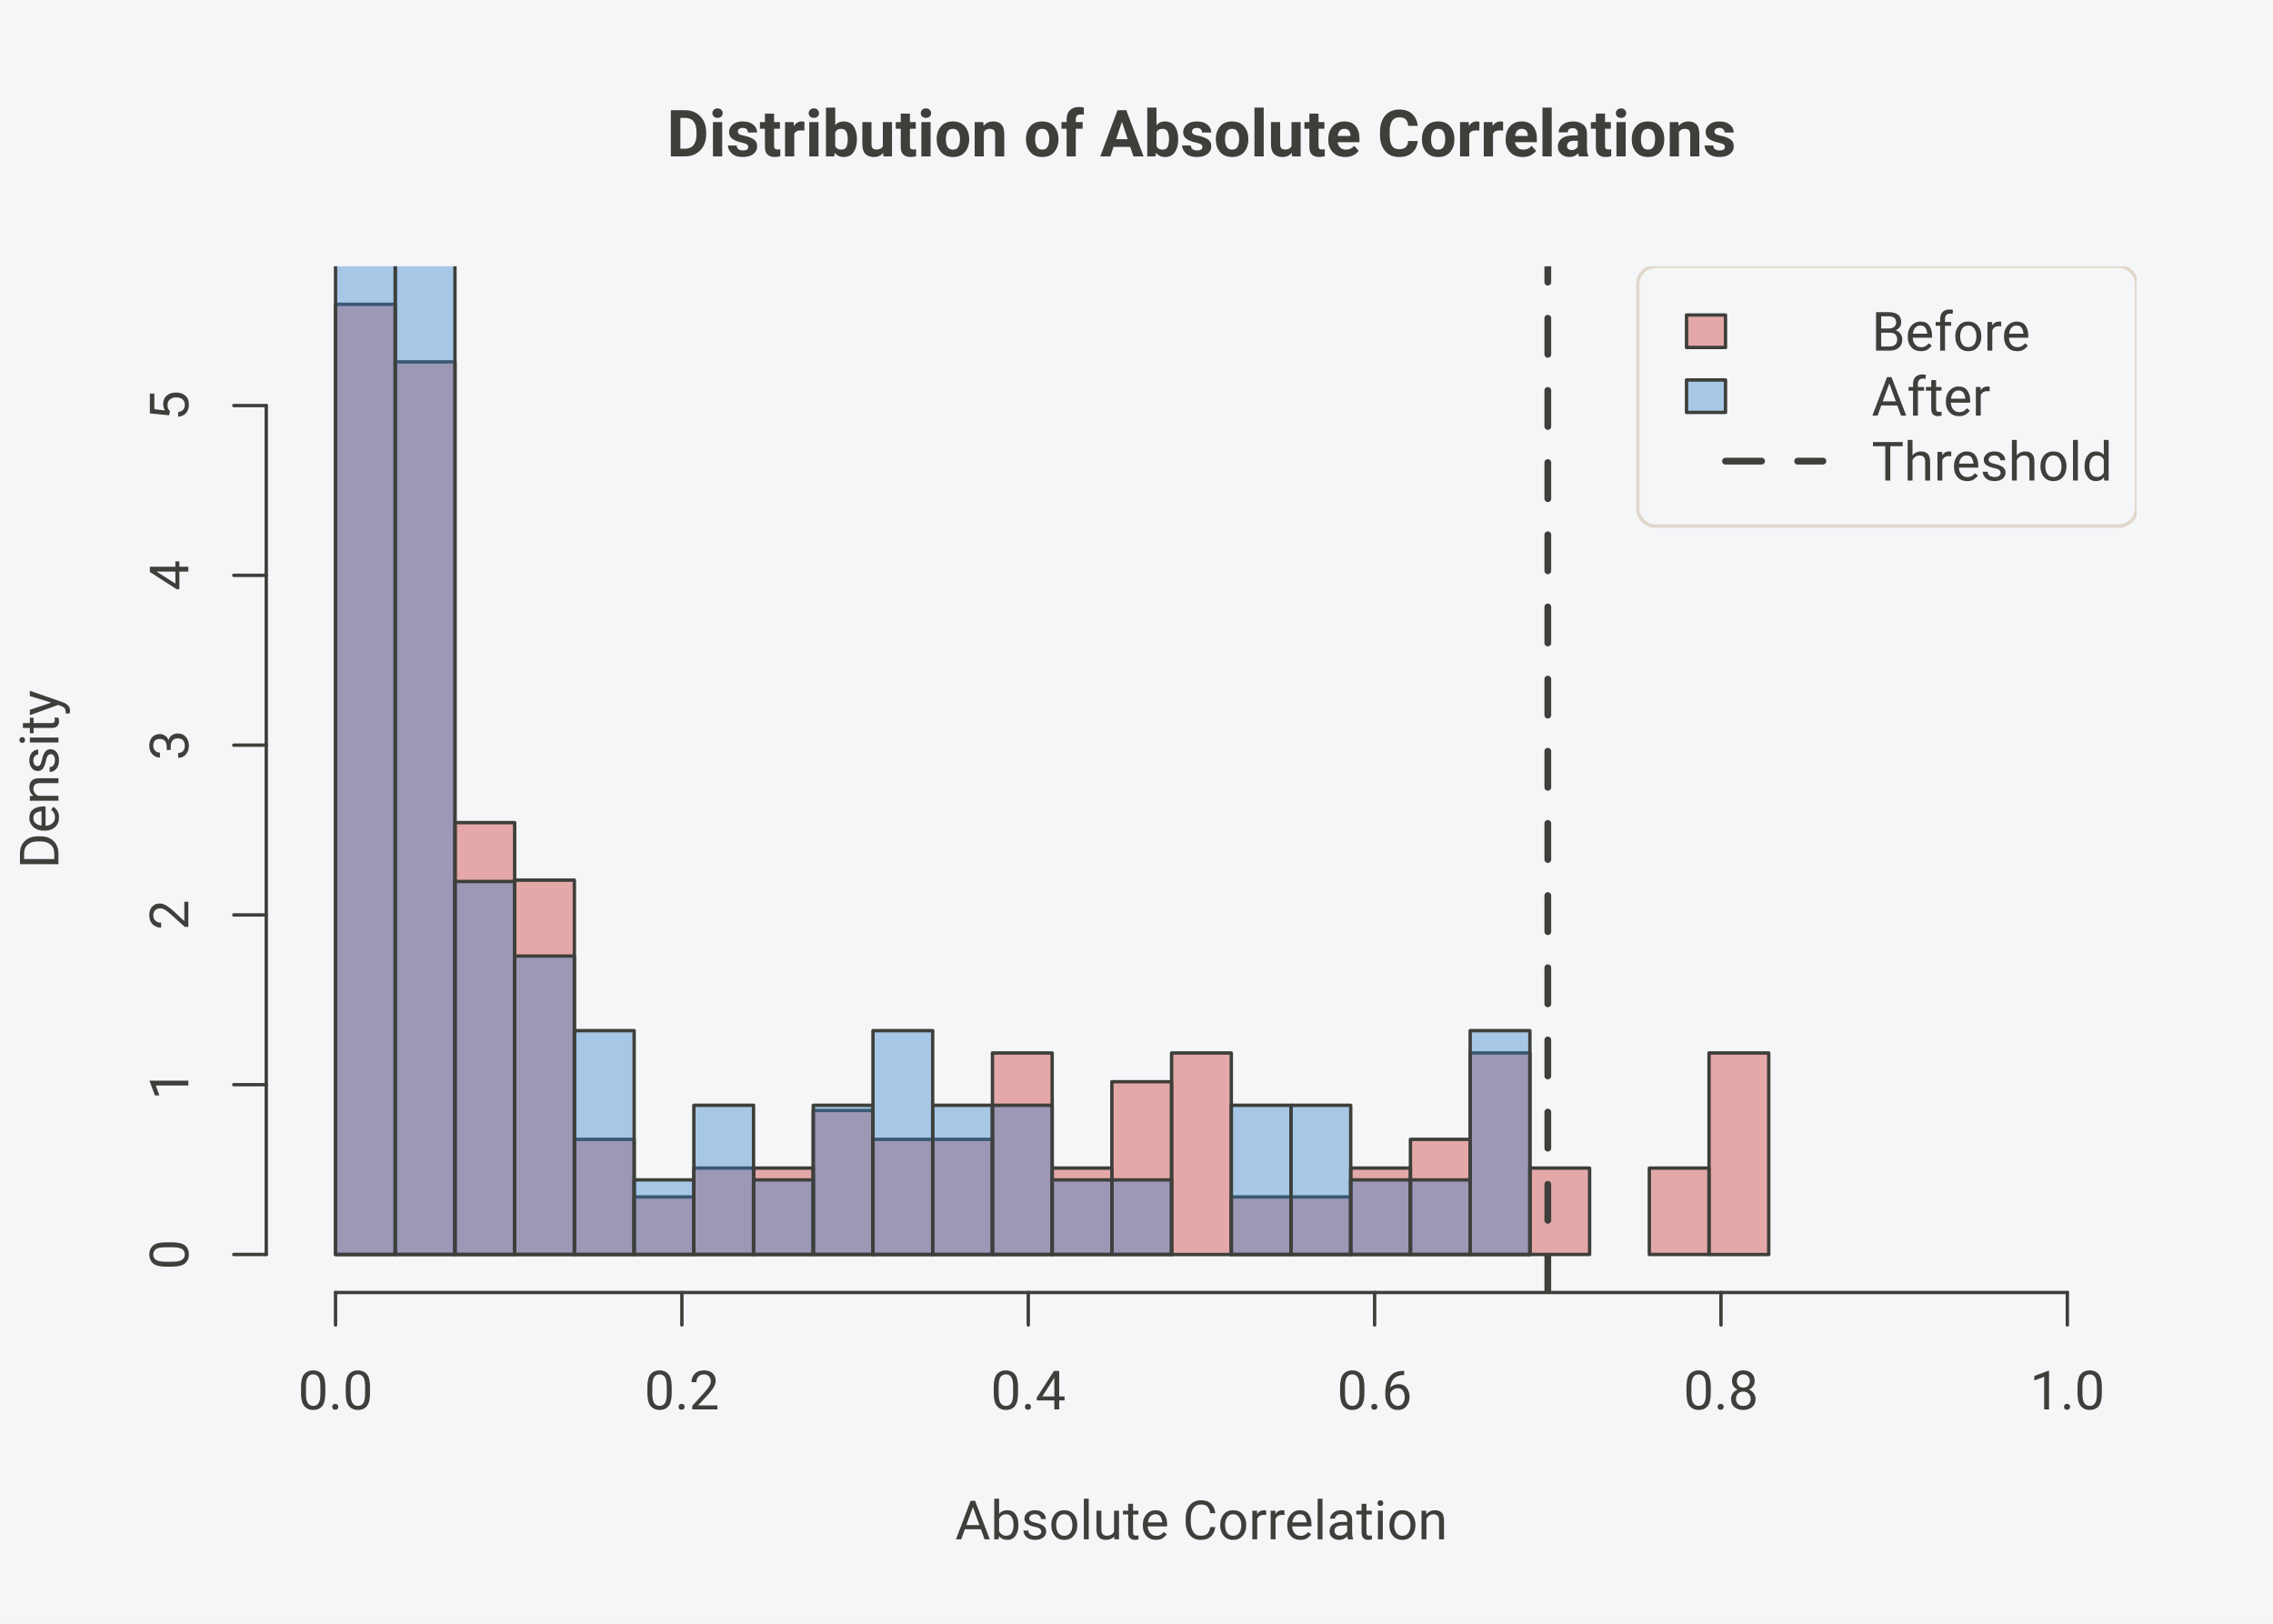
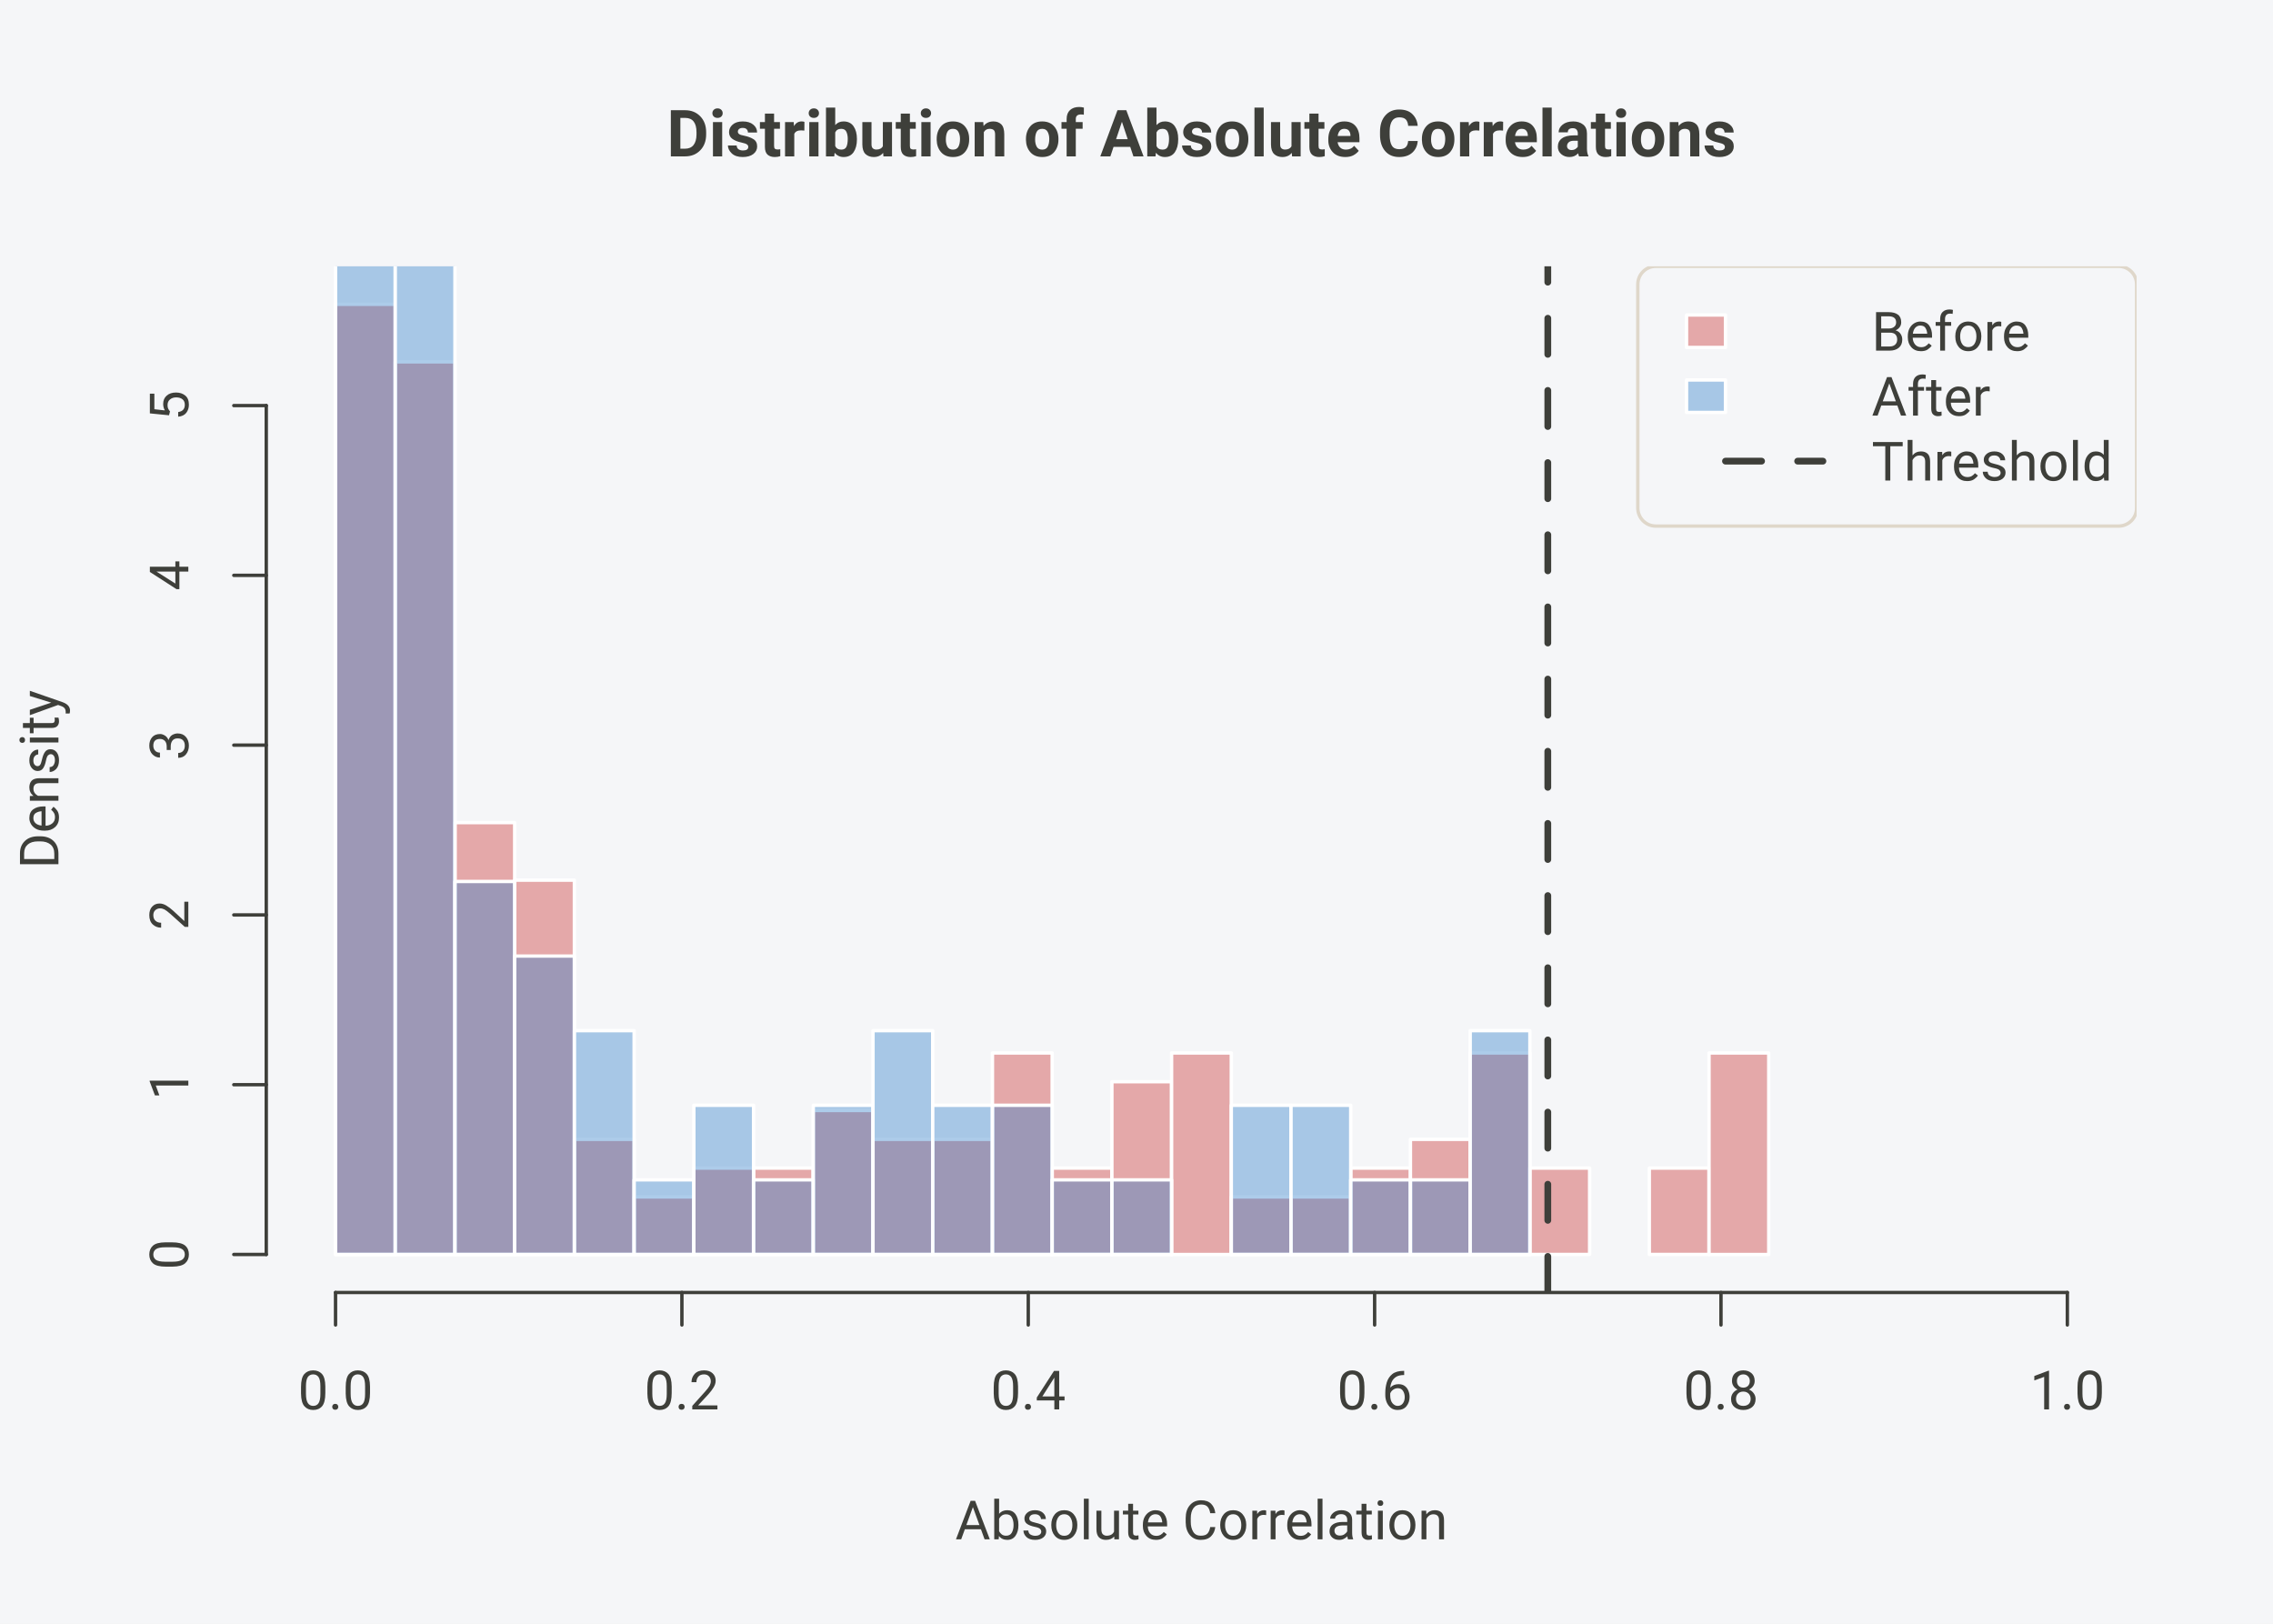
<svg xmlns="http://www.w3.org/2000/svg" width="504.00pt" height="360.00pt" viewBox="0 0 504.00 360.00">
  <g class="svglite">
    <defs>
      <style type="text/css">
    /* theme-aware-processed */
    .svglite line, .svglite polyline, .svglite polygon, .svglite path, .svglite circle {
      fill: none;
      stroke: #3E3F3A;
      stroke-linecap: round;
      stroke-linejoin: round;
      stroke-miterlimit: 10.00;
    }
    .svglite &gt; g &gt; rect {
      fill: none;
      stroke: #3E3F3A;
      stroke-linecap: round;
      stroke-linejoin: round;
      stroke-miterlimit: 10.00;
    }
    .svglite text {
      white-space: pre;
      fill: #3E3F3A;
    }
    .svglite g.glyphgroup path {
      fill: inherit;
      stroke: none;
    }
  </style>
    </defs>
-     <rect class="svg-bg" width="100%" height="100%" style="stroke: none; fill: #F5F6F8;" />
+     <rect width="100%" height="100%" style="stroke: none; fill: #F5F6F8;" />
    <defs>
      <clipPath id="cpMC4wMHw1MDQuMDB8MC4wMHwzNjAuMDA=">
        <rect x="0.00" y="0.00" width="504.00" height="360.00" />
      </clipPath>
    </defs>
    <g clip-path="url(#cpMC4wMHw1MDQuMDB8MC4wMHwzNjAuMDA=)">
      <text x="266.40" y="34.67" text-anchor="middle" style="font-size: 14.40px; font-weight: bold; font-family: &quot;Roboto&quot;, -apple-system, BlinkMacSystemFont, &quot;Segoe UI&quot;, system-ui, sans-serif;" textLength="252.17px" lengthAdjust="spacingAndGlyphs">Distribution of Absolute Correlations</text>
      <text x="266.40" y="341.28" text-anchor="middle" style="font-size: 12.00px; font-family: &quot;Roboto&quot;, -apple-system, BlinkMacSystemFont, &quot;Segoe UI&quot;, system-ui, sans-serif;" textLength="108.72px" lengthAdjust="spacingAndGlyphs">Absolute Correlation</text>
      <text transform="translate(12.96,172.80) rotate(-90)" text-anchor="middle" style="font-size: 12.00px; font-family: &quot;Roboto&quot;, -apple-system, BlinkMacSystemFont, &quot;Segoe UI&quot;, system-ui, sans-serif;" textLength="40.02px" lengthAdjust="spacingAndGlyphs">Density</text>
      <line x1="74.40" y1="286.56" x2="458.40" y2="286.56" style="stroke-width: 0.75;" />
      <line x1="74.40" y1="286.56" x2="74.40" y2="293.76" style="stroke-width: 0.75;" />
      <line x1="151.20" y1="286.56" x2="151.20" y2="293.76" style="stroke-width: 0.75;" />
      <line x1="228.00" y1="286.56" x2="228.00" y2="293.76" style="stroke-width: 0.75;" />
      <line x1="304.80" y1="286.56" x2="304.80" y2="293.76" style="stroke-width: 0.75;" />
      <line x1="381.60" y1="286.56" x2="381.60" y2="293.76" style="stroke-width: 0.75;" />
      <line x1="458.40" y1="286.56" x2="458.40" y2="293.76" style="stroke-width: 0.75;" />
      <text x="74.40" y="312.48" text-anchor="middle" style="font-size: 12.00px; font-family: &quot;Roboto&quot;, -apple-system, BlinkMacSystemFont, &quot;Segoe UI&quot;, system-ui, sans-serif;" textLength="16.67px" lengthAdjust="spacingAndGlyphs">0.0</text>
      <text x="151.20" y="312.48" text-anchor="middle" style="font-size: 12.00px; font-family: &quot;Roboto&quot;, -apple-system, BlinkMacSystemFont, &quot;Segoe UI&quot;, system-ui, sans-serif;" textLength="16.67px" lengthAdjust="spacingAndGlyphs">0.2</text>
      <text x="228.00" y="312.48" text-anchor="middle" style="font-size: 12.00px; font-family: &quot;Roboto&quot;, -apple-system, BlinkMacSystemFont, &quot;Segoe UI&quot;, system-ui, sans-serif;" textLength="16.67px" lengthAdjust="spacingAndGlyphs">0.4</text>
      <text x="304.80" y="312.48" text-anchor="middle" style="font-size: 12.00px; font-family: &quot;Roboto&quot;, -apple-system, BlinkMacSystemFont, &quot;Segoe UI&quot;, system-ui, sans-serif;" textLength="16.67px" lengthAdjust="spacingAndGlyphs">0.6</text>
      <text x="381.60" y="312.48" text-anchor="middle" style="font-size: 12.00px; font-family: &quot;Roboto&quot;, -apple-system, BlinkMacSystemFont, &quot;Segoe UI&quot;, system-ui, sans-serif;" textLength="16.67px" lengthAdjust="spacingAndGlyphs">0.8</text>
      <text x="458.40" y="312.48" text-anchor="middle" style="font-size: 12.00px; font-family: &quot;Roboto&quot;, -apple-system, BlinkMacSystemFont, &quot;Segoe UI&quot;, system-ui, sans-serif;" textLength="16.67px" lengthAdjust="spacingAndGlyphs">1.0</text>
      <line x1="59.04" y1="278.13" x2="59.04" y2="89.92" style="stroke-width: 0.75;" />
      <line x1="59.04" y1="278.13" x2="51.84" y2="278.13" style="stroke-width: 0.75;" />
      <line x1="59.04" y1="240.49" x2="51.84" y2="240.49" style="stroke-width: 0.75;" />
      <line x1="59.04" y1="202.85" x2="51.84" y2="202.85" style="stroke-width: 0.75;" />
      <line x1="59.04" y1="165.21" x2="51.84" y2="165.21" style="stroke-width: 0.75;" />
      <line x1="59.04" y1="127.56" x2="51.84" y2="127.56" style="stroke-width: 0.75;" />
      <line x1="59.04" y1="89.92" x2="51.84" y2="89.92" style="stroke-width: 0.75;" />
      <text transform="translate(41.76,278.13) rotate(-90)" text-anchor="middle" style="font-size: 12.00px; font-family: &quot;Roboto&quot;, -apple-system, BlinkMacSystemFont, &quot;Segoe UI&quot;, system-ui, sans-serif;" textLength="6.67px" lengthAdjust="spacingAndGlyphs">0</text>
      <text transform="translate(41.76,240.49) rotate(-90)" text-anchor="middle" style="font-size: 12.00px; font-family: &quot;Roboto&quot;, -apple-system, BlinkMacSystemFont, &quot;Segoe UI&quot;, system-ui, sans-serif;" textLength="6.67px" lengthAdjust="spacingAndGlyphs">1</text>
      <text transform="translate(41.76,202.85) rotate(-90)" text-anchor="middle" style="font-size: 12.00px; font-family: &quot;Roboto&quot;, -apple-system, BlinkMacSystemFont, &quot;Segoe UI&quot;, system-ui, sans-serif;" textLength="6.67px" lengthAdjust="spacingAndGlyphs">2</text>
      <text transform="translate(41.76,165.21) rotate(-90)" text-anchor="middle" style="font-size: 12.00px; font-family: &quot;Roboto&quot;, -apple-system, BlinkMacSystemFont, &quot;Segoe UI&quot;, system-ui, sans-serif;" textLength="6.67px" lengthAdjust="spacingAndGlyphs">3</text>
      <text transform="translate(41.76,127.56) rotate(-90)" text-anchor="middle" style="font-size: 12.00px; font-family: &quot;Roboto&quot;, -apple-system, BlinkMacSystemFont, &quot;Segoe UI&quot;, system-ui, sans-serif;" textLength="6.67px" lengthAdjust="spacingAndGlyphs">4</text>
      <text transform="translate(41.76,89.92) rotate(-90)" text-anchor="middle" style="font-size: 12.00px; font-family: &quot;Roboto&quot;, -apple-system, BlinkMacSystemFont, &quot;Segoe UI&quot;, system-ui, sans-serif;" textLength="6.67px" lengthAdjust="spacingAndGlyphs">5</text>
    </g>
    <defs>
      <clipPath id="cpNTkuMDR8NDczLjc2fDU5LjA0fDI4Ni41Ng==">
        <rect x="59.04" y="59.04" width="414.72" height="227.52" />
      </clipPath>
    </defs>
    <g clip-path="url(#cpNTkuMDR8NDczLjc2fDU5LjA0fDI4Ni41Ng==)">
-       <rect x="74.40" y="67.47" width="13.24" height="210.67" style="stroke-width: 0.75; stroke: #3E3F3A; fill: #CC3333; fill-opacity: 0.40;" />
-       <rect x="87.64" y="80.23" width="13.24" height="197.90" style="stroke-width: 0.75; stroke: #3E3F3A; fill: #CC3333; fill-opacity: 0.40;" />
-       <rect x="100.88" y="182.38" width="13.24" height="95.76" style="stroke-width: 0.75; stroke: #3E3F3A; fill: #CC3333; fill-opacity: 0.40;" />
-       <rect x="114.12" y="195.14" width="13.24" height="82.99" style="stroke-width: 0.75; stroke: #3E3F3A; fill: #CC3333; fill-opacity: 0.40;" />
-       <rect x="127.37" y="252.60" width="13.24" height="25.54" style="stroke-width: 0.75; stroke: #3E3F3A; fill: #CC3333; fill-opacity: 0.40;" />
-       <rect x="140.61" y="265.37" width="13.24" height="12.77" style="stroke-width: 0.75; stroke: #3E3F3A; fill: #CC3333; fill-opacity: 0.40;" />
-       <rect x="153.85" y="258.98" width="13.24" height="19.15" style="stroke-width: 0.75; stroke: #3E3F3A; fill: #CC3333; fill-opacity: 0.40;" />
-       <rect x="167.09" y="258.98" width="13.24" height="19.15" style="stroke-width: 0.75; stroke: #3E3F3A; fill: #CC3333; fill-opacity: 0.40;" />
-       <rect x="180.33" y="246.21" width="13.24" height="31.92" style="stroke-width: 0.75; stroke: #3E3F3A; fill: #CC3333; fill-opacity: 0.40;" />
-       <rect x="193.57" y="252.60" width="13.24" height="25.54" style="stroke-width: 0.75; stroke: #3E3F3A; fill: #CC3333; fill-opacity: 0.40;" />
-       <rect x="206.81" y="252.60" width="13.24" height="25.54" style="stroke-width: 0.75; stroke: #3E3F3A; fill: #CC3333; fill-opacity: 0.40;" />
-       <rect x="220.06" y="233.45" width="13.24" height="44.69" style="stroke-width: 0.75; stroke: #3E3F3A; fill: #CC3333; fill-opacity: 0.40;" />
-       <rect x="233.30" y="258.98" width="13.24" height="19.15" style="stroke-width: 0.75; stroke: #3E3F3A; fill: #CC3333; fill-opacity: 0.40;" />
-       <rect x="246.54" y="239.83" width="13.24" height="38.30" style="stroke-width: 0.75; stroke: #3E3F3A; fill: #CC3333; fill-opacity: 0.40;" />
-       <rect x="259.78" y="233.45" width="13.24" height="44.69" style="stroke-width: 0.75; stroke: #3E3F3A; fill: #CC3333; fill-opacity: 0.40;" />
-       <rect x="273.02" y="265.37" width="13.24" height="12.77" style="stroke-width: 0.75; stroke: #3E3F3A; fill: #CC3333; fill-opacity: 0.40;" />
-       <rect x="286.26" y="265.37" width="13.24" height="12.77" style="stroke-width: 0.75; stroke: #3E3F3A; fill: #CC3333; fill-opacity: 0.40;" />
-       <rect x="299.50" y="258.98" width="13.24" height="19.15" style="stroke-width: 0.75; stroke: #3E3F3A; fill: #CC3333; fill-opacity: 0.40;" />
-       <rect x="312.74" y="252.60" width="13.24" height="25.54" style="stroke-width: 0.75; stroke: #3E3F3A; fill: #CC3333; fill-opacity: 0.40;" />
-       <rect x="325.99" y="233.45" width="13.24" height="44.69" style="stroke-width: 0.75; stroke: #3E3F3A; fill: #CC3333; fill-opacity: 0.40;" />
-       <rect x="339.23" y="258.98" width="13.24" height="19.15" style="stroke-width: 0.75; stroke: #3E3F3A; fill: #CC3333; fill-opacity: 0.40;" />
-       <rect x="352.47" y="278.13" width="13.24" height="0.00" style="stroke-width: 0.75; stroke: #3E3F3A; fill: #CC3333; fill-opacity: 0.40;" />
-       <rect x="365.71" y="258.98" width="13.24" height="19.15" style="stroke-width: 0.75; stroke: #3E3F3A; fill: #CC3333; fill-opacity: 0.40;" />
-       <rect x="378.95" y="233.45" width="13.24" height="44.69" style="stroke-width: 0.75; stroke: #3E3F3A; fill: #CC3333; fill-opacity: 0.40;" />
-       <rect x="392.19" y="278.13" width="13.24" height="0.00" style="stroke-width: 0.75; stroke: #3E3F3A; fill: #CC3333; fill-opacity: 0.40;" />
-       <rect x="405.43" y="278.13" width="13.24" height="0.00" style="stroke-width: 0.75; stroke: #3E3F3A; fill: #CC3333; fill-opacity: 0.40;" />
-       <rect x="418.68" y="278.13" width="13.24" height="0.00" style="stroke-width: 0.75; stroke: #3E3F3A; fill: #CC3333; fill-opacity: 0.40;" />
-       <rect x="431.92" y="278.13" width="13.24" height="0.00" style="stroke-width: 0.75; stroke: #3E3F3A; fill: #CC3333; fill-opacity: 0.40;" />
-       <rect x="445.16" y="278.13" width="13.24" height="0.00" style="stroke-width: 0.75; stroke: #3E3F3A; fill: #CC3333; fill-opacity: 0.40;" />
-       <rect x="74.40" y="46.57" width="13.24" height="231.56" style="stroke-width: 0.75; stroke: #3E3F3A; fill: #3380CC; fill-opacity: 0.40;" />
-       <rect x="87.64" y="13.49" width="13.24" height="264.64" style="stroke-width: 0.75; stroke: #3E3F3A; fill: #3380CC; fill-opacity: 0.40;" />
-       <rect x="100.88" y="195.43" width="13.24" height="82.70" style="stroke-width: 0.75; stroke: #3E3F3A; fill: #3380CC; fill-opacity: 0.40;" />
-       <rect x="114.12" y="211.97" width="13.24" height="66.16" style="stroke-width: 0.75; stroke: #3E3F3A; fill: #3380CC; fill-opacity: 0.40;" />
-       <rect x="127.37" y="228.51" width="13.24" height="49.62" style="stroke-width: 0.75; stroke: #3E3F3A; fill: #3380CC; fill-opacity: 0.40;" />
-       <rect x="140.61" y="261.59" width="13.24" height="16.54" style="stroke-width: 0.75; stroke: #3E3F3A; fill: #3380CC; fill-opacity: 0.40;" />
-       <rect x="153.85" y="245.05" width="13.24" height="33.08" style="stroke-width: 0.75; stroke: #3E3F3A; fill: #3380CC; fill-opacity: 0.40;" />
-       <rect x="167.09" y="261.59" width="13.24" height="16.54" style="stroke-width: 0.75; stroke: #3E3F3A; fill: #3380CC; fill-opacity: 0.40;" />
-       <rect x="180.33" y="245.05" width="13.24" height="33.08" style="stroke-width: 0.75; stroke: #3E3F3A; fill: #3380CC; fill-opacity: 0.40;" />
-       <rect x="193.57" y="228.51" width="13.24" height="49.62" style="stroke-width: 0.75; stroke: #3E3F3A; fill: #3380CC; fill-opacity: 0.40;" />
-       <rect x="206.81" y="245.05" width="13.24" height="33.08" style="stroke-width: 0.75; stroke: #3E3F3A; fill: #3380CC; fill-opacity: 0.40;" />
-       <rect x="220.06" y="245.05" width="13.24" height="33.08" style="stroke-width: 0.75; stroke: #3E3F3A; fill: #3380CC; fill-opacity: 0.40;" />
-       <rect x="233.30" y="261.59" width="13.24" height="16.54" style="stroke-width: 0.75; stroke: #3E3F3A; fill: #3380CC; fill-opacity: 0.40;" />
-       <rect x="246.54" y="261.59" width="13.24" height="16.54" style="stroke-width: 0.75; stroke: #3E3F3A; fill: #3380CC; fill-opacity: 0.40;" />
-       <rect x="259.78" y="278.13" width="13.24" height="0.00" style="stroke-width: 0.75; stroke: #3E3F3A; fill: #3380CC; fill-opacity: 0.40;" />
-       <rect x="273.02" y="245.05" width="13.24" height="33.08" style="stroke-width: 0.75; stroke: #3E3F3A; fill: #3380CC; fill-opacity: 0.40;" />
-       <rect x="286.26" y="245.05" width="13.24" height="33.08" style="stroke-width: 0.75; stroke: #3E3F3A; fill: #3380CC; fill-opacity: 0.40;" />
-       <rect x="299.50" y="261.59" width="13.24" height="16.54" style="stroke-width: 0.75; stroke: #3E3F3A; fill: #3380CC; fill-opacity: 0.40;" />
-       <rect x="312.74" y="261.59" width="13.24" height="16.54" style="stroke-width: 0.75; stroke: #3E3F3A; fill: #3380CC; fill-opacity: 0.40;" />
-       <rect x="325.99" y="228.51" width="13.24" height="49.62" style="stroke-width: 0.75; stroke: #3E3F3A; fill: #3380CC; fill-opacity: 0.40;" />
-       <rect x="339.23" y="278.13" width="13.24" height="0.00" style="stroke-width: 0.75; stroke: #3E3F3A; fill: #3380CC; fill-opacity: 0.40;" />
-       <rect x="352.47" y="278.13" width="13.24" height="0.00" style="stroke-width: 0.75; stroke: #3E3F3A; fill: #3380CC; fill-opacity: 0.40;" />
-       <rect x="365.71" y="278.13" width="13.24" height="0.00" style="stroke-width: 0.75; stroke: #3E3F3A; fill: #3380CC; fill-opacity: 0.40;" />
-       <rect x="378.95" y="278.13" width="13.24" height="0.00" style="stroke-width: 0.75; stroke: #3E3F3A; fill: #3380CC; fill-opacity: 0.40;" />
-       <rect x="392.19" y="278.13" width="13.24" height="0.00" style="stroke-width: 0.75; stroke: #3E3F3A; fill: #3380CC; fill-opacity: 0.40;" />
-       <rect x="405.43" y="278.13" width="13.24" height="0.00" style="stroke-width: 0.75; stroke: #3E3F3A; fill: #3380CC; fill-opacity: 0.40;" />
-       <rect x="418.68" y="278.13" width="13.24" height="0.00" style="stroke-width: 0.75; stroke: #3E3F3A; fill: #3380CC; fill-opacity: 0.40;" />
-       <rect x="431.92" y="278.13" width="13.24" height="0.00" style="stroke-width: 0.75; stroke: #3E3F3A; fill: #3380CC; fill-opacity: 0.40;" />
-       <rect x="445.16" y="278.13" width="13.24" height="0.00" style="stroke-width: 0.75; stroke: #3E3F3A; fill: #3380CC; fill-opacity: 0.40;" />
+       <rect x="74.40" y="67.47" width="13.24" height="210.67" style="stroke-width: 0.75; stroke: #FFFFFF; fill: #CC3333; fill-opacity: 0.40;" />
+       <rect x="87.64" y="80.23" width="13.24" height="197.90" style="stroke-width: 0.75; stroke: #FFFFFF; fill: #CC3333; fill-opacity: 0.40;" />
+       <rect x="100.88" y="182.38" width="13.24" height="95.76" style="stroke-width: 0.75; stroke: #FFFFFF; fill: #CC3333; fill-opacity: 0.40;" />
+       <rect x="114.12" y="195.14" width="13.24" height="82.99" style="stroke-width: 0.75; stroke: #FFFFFF; fill: #CC3333; fill-opacity: 0.40;" />
+       <rect x="127.37" y="252.60" width="13.24" height="25.54" style="stroke-width: 0.75; stroke: #FFFFFF; fill: #CC3333; fill-opacity: 0.40;" />
+       <rect x="140.61" y="265.37" width="13.24" height="12.77" style="stroke-width: 0.75; stroke: #FFFFFF; fill: #CC3333; fill-opacity: 0.40;" />
+       <rect x="153.85" y="258.98" width="13.24" height="19.15" style="stroke-width: 0.75; stroke: #FFFFFF; fill: #CC3333; fill-opacity: 0.40;" />
+       <rect x="167.09" y="258.98" width="13.24" height="19.15" style="stroke-width: 0.75; stroke: #FFFFFF; fill: #CC3333; fill-opacity: 0.40;" />
+       <rect x="180.33" y="246.21" width="13.24" height="31.92" style="stroke-width: 0.75; stroke: #FFFFFF; fill: #CC3333; fill-opacity: 0.40;" />
+       <rect x="193.57" y="252.60" width="13.24" height="25.54" style="stroke-width: 0.75; stroke: #FFFFFF; fill: #CC3333; fill-opacity: 0.40;" />
+       <rect x="206.81" y="252.60" width="13.24" height="25.54" style="stroke-width: 0.75; stroke: #FFFFFF; fill: #CC3333; fill-opacity: 0.40;" />
+       <rect x="220.06" y="233.45" width="13.24" height="44.69" style="stroke-width: 0.75; stroke: #FFFFFF; fill: #CC3333; fill-opacity: 0.40;" />
+       <rect x="233.30" y="258.98" width="13.24" height="19.15" style="stroke-width: 0.75; stroke: #FFFFFF; fill: #CC3333; fill-opacity: 0.40;" />
+       <rect x="246.54" y="239.83" width="13.24" height="38.30" style="stroke-width: 0.75; stroke: #FFFFFF; fill: #CC3333; fill-opacity: 0.40;" />
+       <rect x="259.78" y="233.45" width="13.24" height="44.69" style="stroke-width: 0.75; stroke: #FFFFFF; fill: #CC3333; fill-opacity: 0.40;" />
+       <rect x="273.02" y="265.37" width="13.24" height="12.77" style="stroke-width: 0.75; stroke: #FFFFFF; fill: #CC3333; fill-opacity: 0.40;" />
+       <rect x="286.26" y="265.37" width="13.24" height="12.77" style="stroke-width: 0.75; stroke: #FFFFFF; fill: #CC3333; fill-opacity: 0.40;" />
+       <rect x="299.50" y="258.98" width="13.24" height="19.15" style="stroke-width: 0.75; stroke: #FFFFFF; fill: #CC3333; fill-opacity: 0.40;" />
+       <rect x="312.74" y="252.60" width="13.24" height="25.54" style="stroke-width: 0.75; stroke: #FFFFFF; fill: #CC3333; fill-opacity: 0.40;" />
+       <rect x="325.99" y="233.45" width="13.24" height="44.69" style="stroke-width: 0.75; stroke: #FFFFFF; fill: #CC3333; fill-opacity: 0.40;" />
+       <rect x="339.23" y="258.98" width="13.24" height="19.15" style="stroke-width: 0.75; stroke: #FFFFFF; fill: #CC3333; fill-opacity: 0.40;" />
+       <rect x="352.47" y="278.13" width="13.24" height="0.00" style="stroke-width: 0.75; stroke: #FFFFFF; fill: #CC3333; fill-opacity: 0.40;" />
+       <rect x="365.71" y="258.98" width="13.24" height="19.15" style="stroke-width: 0.75; stroke: #FFFFFF; fill: #CC3333; fill-opacity: 0.40;" />
+       <rect x="378.95" y="233.45" width="13.24" height="44.69" style="stroke-width: 0.75; stroke: #FFFFFF; fill: #CC3333; fill-opacity: 0.40;" />
+       <rect x="392.19" y="278.13" width="13.24" height="0.00" style="stroke-width: 0.75; stroke: #FFFFFF; fill: #CC3333; fill-opacity: 0.40;" />
+       <rect x="405.43" y="278.13" width="13.24" height="0.00" style="stroke-width: 0.75; stroke: #FFFFFF; fill: #CC3333; fill-opacity: 0.40;" />
+       <rect x="418.68" y="278.13" width="13.24" height="0.00" style="stroke-width: 0.75; stroke: #FFFFFF; fill: #CC3333; fill-opacity: 0.40;" />
+       <rect x="431.92" y="278.13" width="13.24" height="0.00" style="stroke-width: 0.75; stroke: #FFFFFF; fill: #CC3333; fill-opacity: 0.40;" />
+       <rect x="445.16" y="278.13" width="13.24" height="0.00" style="stroke-width: 0.75; stroke: #FFFFFF; fill: #CC3333; fill-opacity: 0.40;" />
+       <rect x="74.40" y="46.57" width="13.24" height="231.56" style="stroke-width: 0.75; stroke: #FFFFFF; fill: #3380CC; fill-opacity: 0.40;" />
+       <rect x="87.64" y="13.49" width="13.24" height="264.64" style="stroke-width: 0.75; stroke: #FFFFFF; fill: #3380CC; fill-opacity: 0.40;" />
+       <rect x="100.88" y="195.43" width="13.24" height="82.70" style="stroke-width: 0.75; stroke: #FFFFFF; fill: #3380CC; fill-opacity: 0.40;" />
+       <rect x="114.12" y="211.97" width="13.24" height="66.16" style="stroke-width: 0.75; stroke: #FFFFFF; fill: #3380CC; fill-opacity: 0.40;" />
+       <rect x="127.37" y="228.51" width="13.24" height="49.62" style="stroke-width: 0.75; stroke: #FFFFFF; fill: #3380CC; fill-opacity: 0.40;" />
+       <rect x="140.61" y="261.59" width="13.24" height="16.54" style="stroke-width: 0.75; stroke: #FFFFFF; fill: #3380CC; fill-opacity: 0.40;" />
+       <rect x="153.85" y="245.05" width="13.24" height="33.08" style="stroke-width: 0.75; stroke: #FFFFFF; fill: #3380CC; fill-opacity: 0.40;" />
+       <rect x="167.09" y="261.59" width="13.24" height="16.54" style="stroke-width: 0.75; stroke: #FFFFFF; fill: #3380CC; fill-opacity: 0.40;" />
+       <rect x="180.33" y="245.05" width="13.24" height="33.08" style="stroke-width: 0.75; stroke: #FFFFFF; fill: #3380CC; fill-opacity: 0.40;" />
+       <rect x="193.57" y="228.51" width="13.24" height="49.62" style="stroke-width: 0.75; stroke: #FFFFFF; fill: #3380CC; fill-opacity: 0.40;" />
+       <rect x="206.81" y="245.05" width="13.24" height="33.08" style="stroke-width: 0.75; stroke: #FFFFFF; fill: #3380CC; fill-opacity: 0.40;" />
+       <rect x="220.06" y="245.05" width="13.24" height="33.08" style="stroke-width: 0.75; stroke: #FFFFFF; fill: #3380CC; fill-opacity: 0.40;" />
+       <rect x="233.30" y="261.59" width="13.24" height="16.54" style="stroke-width: 0.75; stroke: #FFFFFF; fill: #3380CC; fill-opacity: 0.40;" />
+       <rect x="246.54" y="261.59" width="13.24" height="16.54" style="stroke-width: 0.75; stroke: #FFFFFF; fill: #3380CC; fill-opacity: 0.40;" />
+       <rect x="259.78" y="278.13" width="13.24" height="0.00" style="stroke-width: 0.75; stroke: #FFFFFF; fill: #3380CC; fill-opacity: 0.40;" />
+       <rect x="273.02" y="245.05" width="13.24" height="33.08" style="stroke-width: 0.75; stroke: #FFFFFF; fill: #3380CC; fill-opacity: 0.40;" />
+       <rect x="286.26" y="245.05" width="13.24" height="33.08" style="stroke-width: 0.75; stroke: #FFFFFF; fill: #3380CC; fill-opacity: 0.40;" />
+       <rect x="299.50" y="261.59" width="13.24" height="16.54" style="stroke-width: 0.75; stroke: #FFFFFF; fill: #3380CC; fill-opacity: 0.40;" />
+       <rect x="312.74" y="261.59" width="13.24" height="16.54" style="stroke-width: 0.75; stroke: #FFFFFF; fill: #3380CC; fill-opacity: 0.40;" />
+       <rect x="325.99" y="228.51" width="13.24" height="49.62" style="stroke-width: 0.75; stroke: #FFFFFF; fill: #3380CC; fill-opacity: 0.40;" />
+       <rect x="339.23" y="278.13" width="13.24" height="0.00" style="stroke-width: 0.75; stroke: #FFFFFF; fill: #3380CC; fill-opacity: 0.40;" />
+       <rect x="352.47" y="278.13" width="13.24" height="0.00" style="stroke-width: 0.75; stroke: #FFFFFF; fill: #3380CC; fill-opacity: 0.40;" />
+       <rect x="365.71" y="278.13" width="13.24" height="0.00" style="stroke-width: 0.75; stroke: #FFFFFF; fill: #3380CC; fill-opacity: 0.40;" />
+       <rect x="378.95" y="278.13" width="13.24" height="0.00" style="stroke-width: 0.75; stroke: #FFFFFF; fill: #3380CC; fill-opacity: 0.40;" />
+       <rect x="392.19" y="278.13" width="13.24" height="0.00" style="stroke-width: 0.75; stroke: #FFFFFF; fill: #3380CC; fill-opacity: 0.40;" />
+       <rect x="405.43" y="278.13" width="13.24" height="0.00" style="stroke-width: 0.75; stroke: #FFFFFF; fill: #3380CC; fill-opacity: 0.40;" />
+       <rect x="418.68" y="278.13" width="13.24" height="0.00" style="stroke-width: 0.75; stroke: #FFFFFF; fill: #3380CC; fill-opacity: 0.40;" />
+       <rect x="431.92" y="278.13" width="13.24" height="0.00" style="stroke-width: 0.75; stroke: #FFFFFF; fill: #3380CC; fill-opacity: 0.40;" />
+       <rect x="445.16" y="278.13" width="13.24" height="0.00" style="stroke-width: 0.75; stroke: #FFFFFF; fill: #3380CC; fill-opacity: 0.40;" />
      <line x1="343.20" y1="286.56" x2="343.20" y2="59.04" style="stroke-width: 1.50; stroke-dasharray: 8.00,8.00;" />
      <rect rx="4" x="363.16" y="59.04" width="110.60" height="57.60" style="stroke-width: 0.75; stroke: #DFD7CA; fill: #F5F6F8;" />
-       <rect x="373.96" y="69.84" width="8.64" height="7.20" style="stroke-width: 0.75; stroke: #3E3F3A; fill: #CC3333; fill-opacity: 0.40;" />
-       <rect x="373.96" y="84.24" width="8.64" height="7.20" style="stroke-width: 0.75; stroke: #3E3F3A; fill: #3380CC; fill-opacity: 0.40;" />
-       <rect x="373.96" y="98.64" width="8.64" height="7.20" style="stroke-width: 0.75; stroke: none;" />
-       <line x1="382.60" y1="102.24" x2="404.20" y2="102.24" style="stroke-width: 1.50; stroke-dasharray: 8.00,8.00;" />
+       <rect x="373.96" y="69.84" width="8.64" height="7.20" style="stroke-width: 0.75; stroke: #FFFFFF; fill: #CC3333; fill-opacity: 0.40;" />
+       <rect x="373.96" y="84.24" width="8.64" height="7.20" style="stroke-width: 0.75; stroke: #FFFFFF; fill: #3380CC; fill-opacity: 0.40;" />
+       <rect x="373.96" y="98.64" width="8.64" height="7.20" style="stroke-width: 0.75; stroke: none;" /> fill: #F5F6F8;' /&gt; fill: #F5F6F8;' /&gt;
+ <line x1="382.60" y1="102.24" x2="404.20" y2="102.24" style="stroke-width: 1.50; stroke-dasharray: 8.00,8.00;" />
      <text x="415.00" y="77.74" style="font-size: 12.00px; font-family: &quot;Roboto&quot;, -apple-system, BlinkMacSystemFont, &quot;Segoe UI&quot;, system-ui, sans-serif;" textLength="35.34px" lengthAdjust="spacingAndGlyphs">Before</text>
      <text x="415.00" y="92.14" style="font-size: 12.00px; font-family: &quot;Roboto&quot;, -apple-system, BlinkMacSystemFont, &quot;Segoe UI&quot;, system-ui, sans-serif;" textLength="25.33px" lengthAdjust="spacingAndGlyphs">After</text>
      <text x="415.00" y="106.54" style="font-size: 12.00px; font-family: &quot;Roboto&quot;, -apple-system, BlinkMacSystemFont, &quot;Segoe UI&quot;, system-ui, sans-serif;" textLength="53.36px" lengthAdjust="spacingAndGlyphs">Threshold</text>
    </g>
  </g>
</svg>
